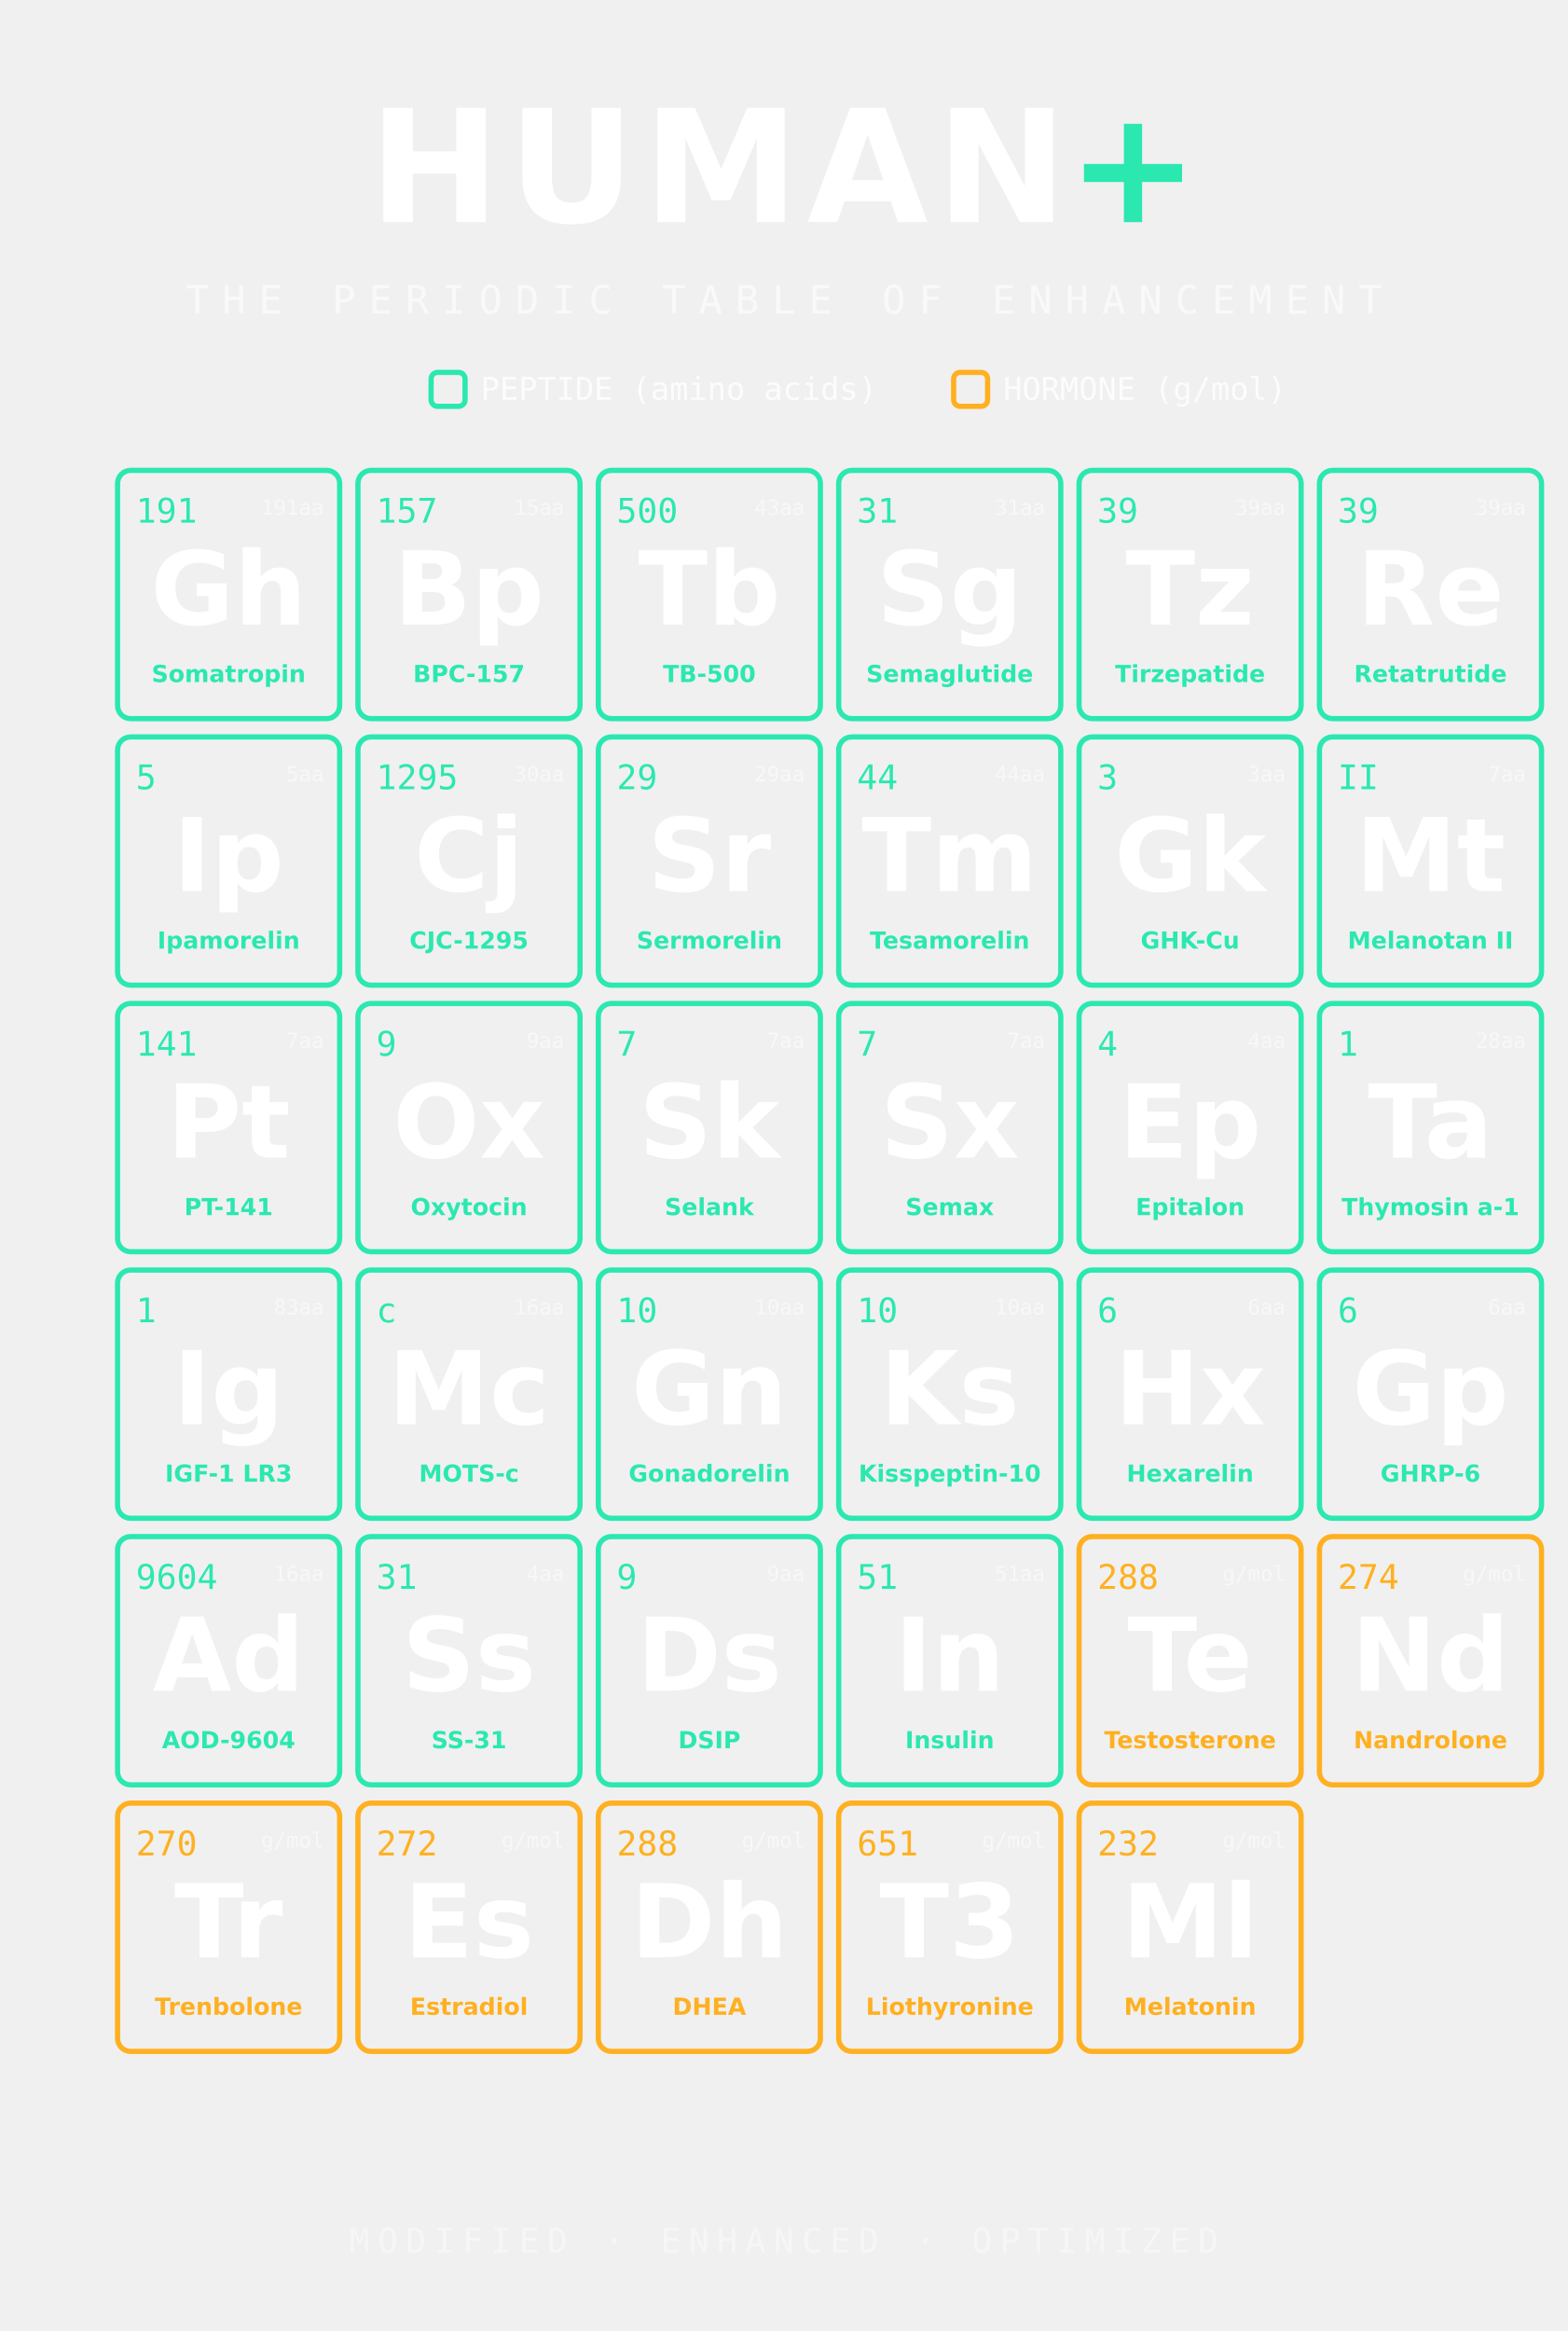
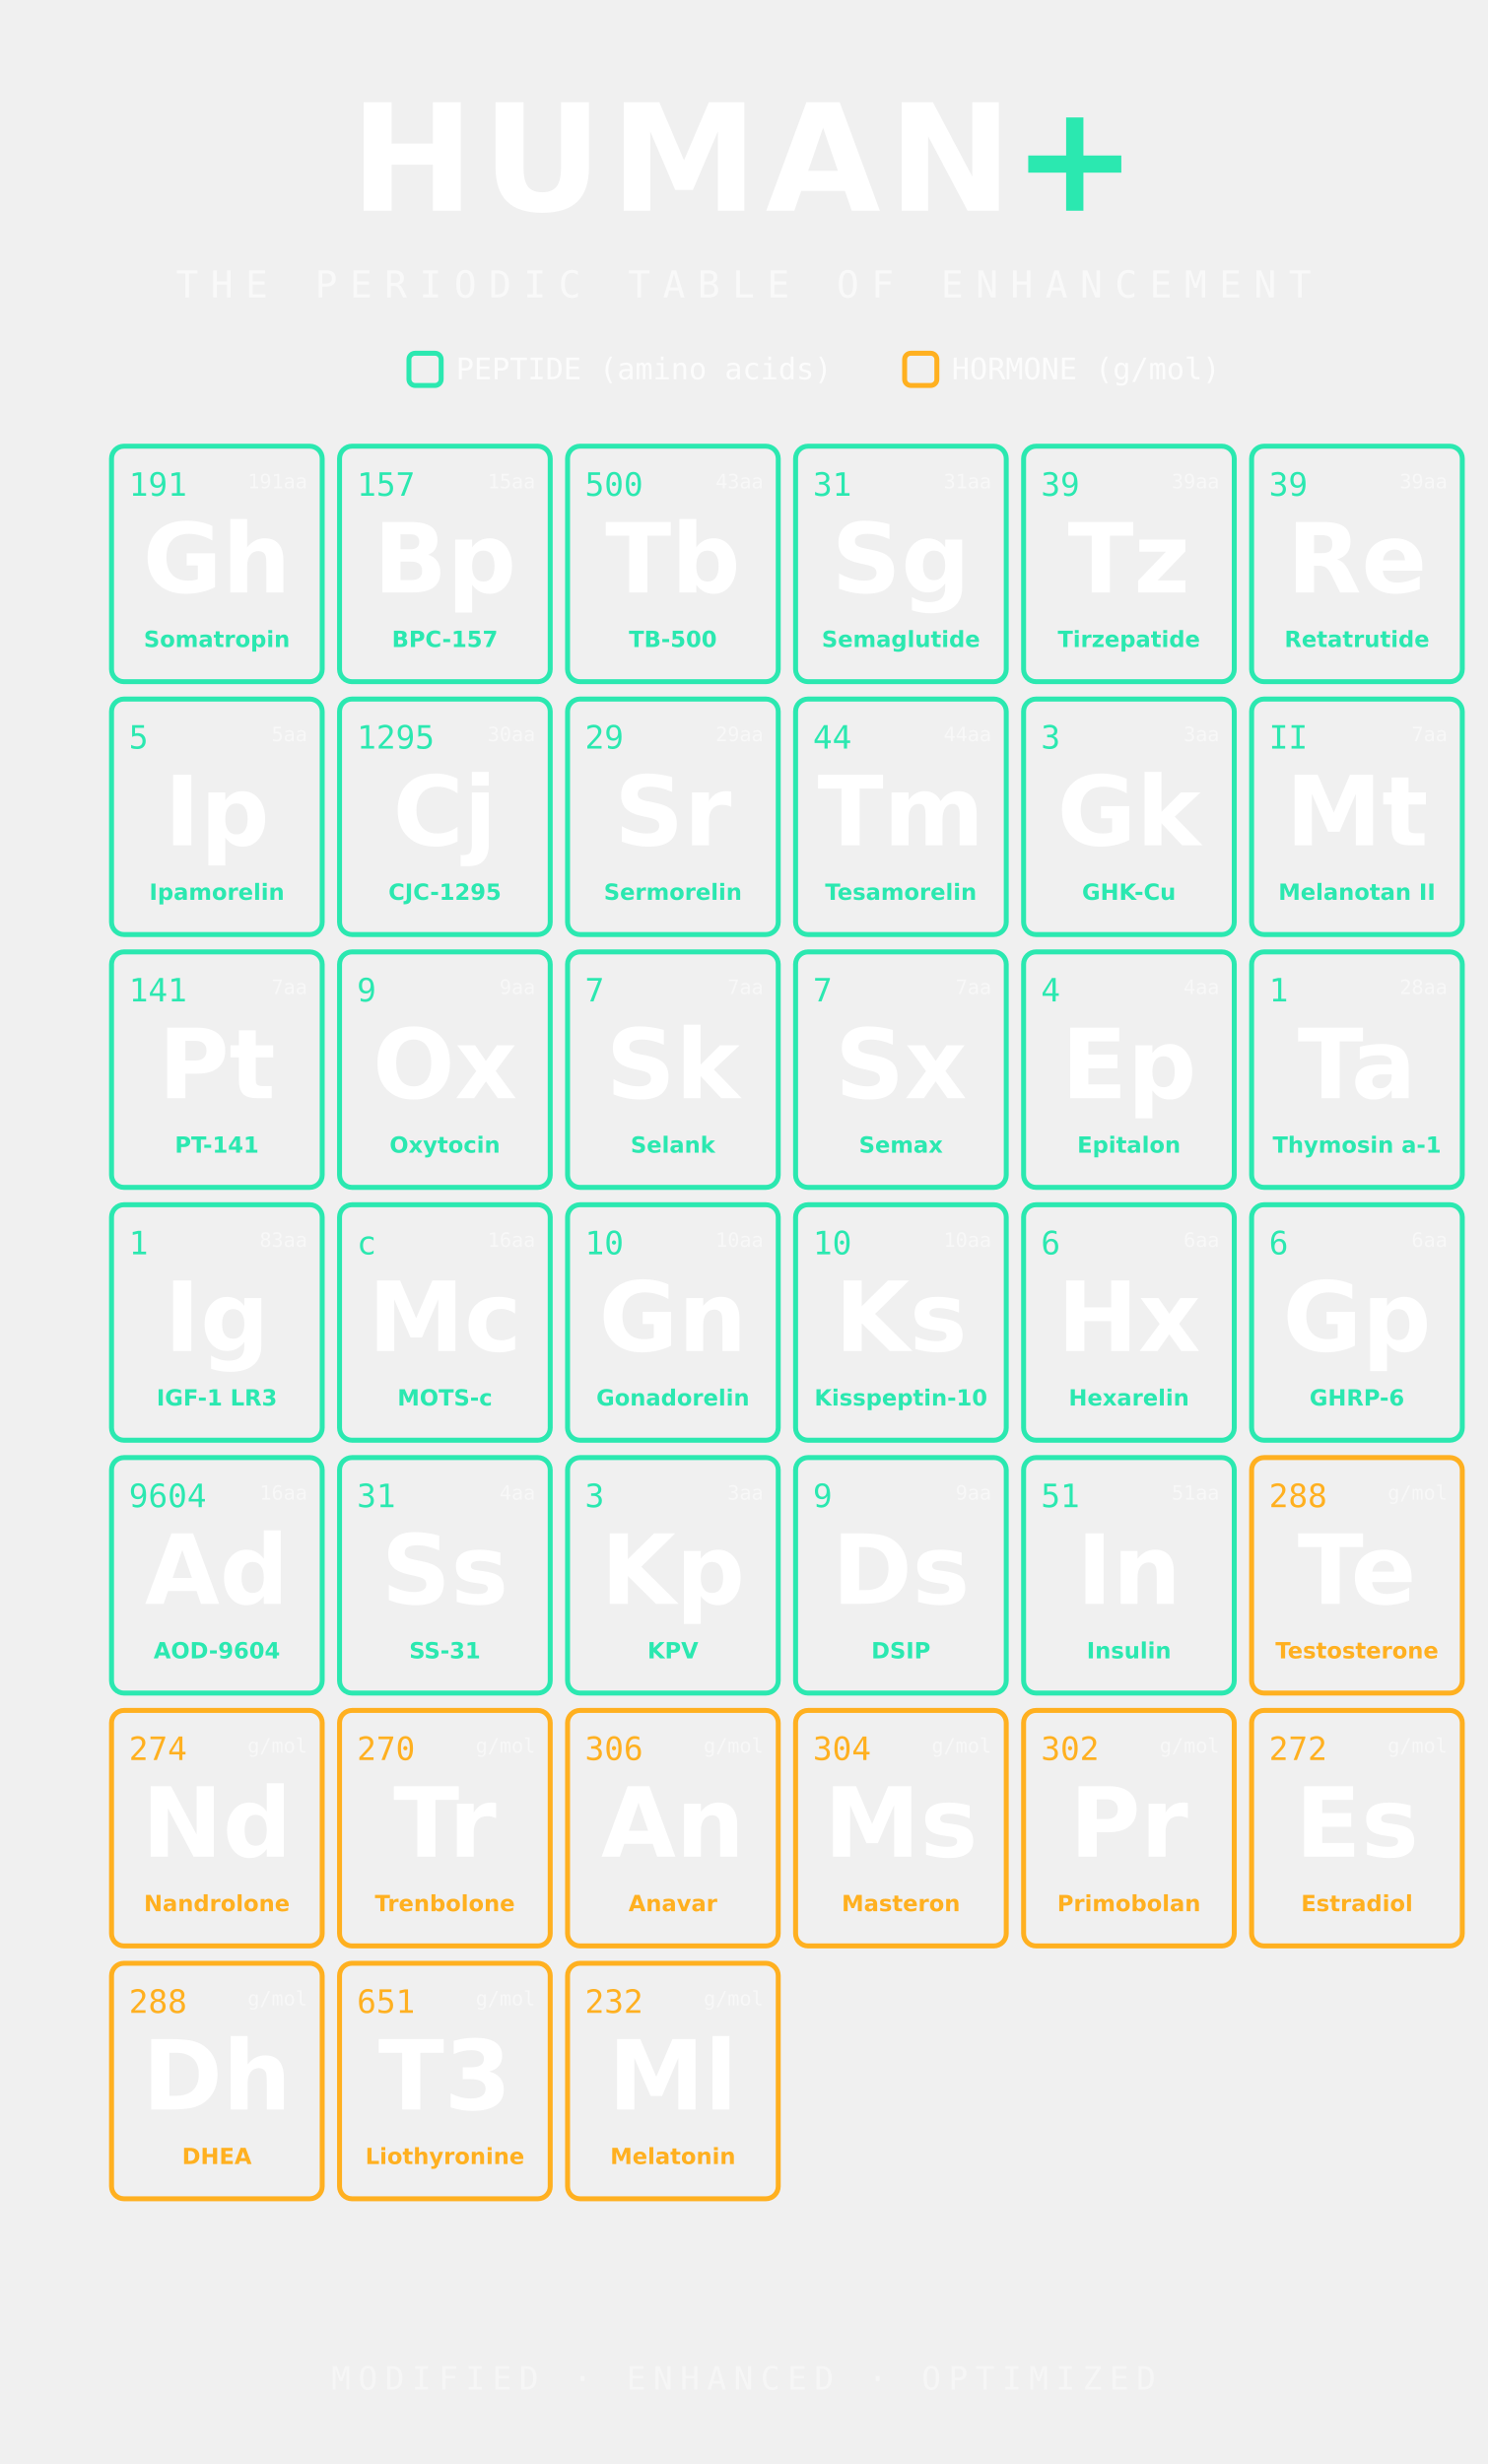
- <svg xmlns="http://www.w3.org/2000/svg" viewBox="0 0 1200 1784" width="1200" height="1784">
+ <svg xmlns="http://www.w3.org/2000/svg" viewBox="0 0 1200 1988" width="1200" height="1988">
  <text x="600" y="170" font-family="DejaVu Sans, Liberation Sans, Arial, sans-serif" font-size="120" font-weight="800" text-anchor="middle" letter-spacing="6" fill="#FFFFFF">HUMAN<tspan fill="#2BE8B0">+</tspan>
  </text>
  <text x="600" y="240" font-family="DejaVu Sans Mono, Liberation Mono, monospace" font-size="30" text-anchor="middle" letter-spacing="10" fill="#FFFFFF" fill-opacity="0.6">THE PERIODIC TABLE OF ENHANCEMENT</text>
  <rect x="330" y="285" width="26" height="26" rx="5" fill="none" stroke="#2BE8B0" stroke-width="4" />
  <text x="368" y="306" font-family="DejaVu Sans Mono, Liberation Mono, monospace" font-size="24" fill="#FFFFFF" fill-opacity="0.8">PEPTIDE (amino acids)</text>
  <rect x="730" y="285" width="26" height="26" rx="5" fill="none" stroke="#FFB020" stroke-width="4" />
  <text x="768" y="306" font-family="DejaVu Sans Mono, Liberation Mono, monospace" font-size="24" fill="#FFFFFF" fill-opacity="0.8">HORMONE (g/mol)</text>
  <g>
    <rect x="90" y="360" width="170" height="190" rx="10" fill="none" stroke="#2BE8B0" stroke-width="4" />
    <text x="104" y="400" font-family="DejaVu Sans Mono, Liberation Mono, monospace" font-size="26" fill="#2BE8B0">191</text>
    <text x="248" y="394" font-family="DejaVu Sans Mono, Liberation Mono, monospace" font-size="16" text-anchor="end" fill="#FFFFFF" fill-opacity="0.5">191aa</text>
    <text x="175.0" y="478" font-family="DejaVu Sans, Liberation Sans, Arial, sans-serif" font-size="78" font-weight="800" text-anchor="middle" fill="#FFFFFF">Gh</text>
    <text x="175.0" y="522" font-family="DejaVu Sans, Liberation Sans, Arial, sans-serif" font-size="18" font-weight="700" text-anchor="middle" fill="#2BE8B0">Somatropin</text>
  </g>
  <g>
    <rect x="274" y="360" width="170" height="190" rx="10" fill="none" stroke="#2BE8B0" stroke-width="4" />
    <text x="288" y="400" font-family="DejaVu Sans Mono, Liberation Mono, monospace" font-size="26" fill="#2BE8B0">157</text>
    <text x="432" y="394" font-family="DejaVu Sans Mono, Liberation Mono, monospace" font-size="16" text-anchor="end" fill="#FFFFFF" fill-opacity="0.5">15aa</text>
    <text x="359.0" y="478" font-family="DejaVu Sans, Liberation Sans, Arial, sans-serif" font-size="78" font-weight="800" text-anchor="middle" fill="#FFFFFF">Bp</text>
    <text x="359.0" y="522" font-family="DejaVu Sans, Liberation Sans, Arial, sans-serif" font-size="18" font-weight="700" text-anchor="middle" fill="#2BE8B0">BPC-157</text>
  </g>
  <g>
    <rect x="458" y="360" width="170" height="190" rx="10" fill="none" stroke="#2BE8B0" stroke-width="4" />
    <text x="472" y="400" font-family="DejaVu Sans Mono, Liberation Mono, monospace" font-size="26" fill="#2BE8B0">500</text>
    <text x="616" y="394" font-family="DejaVu Sans Mono, Liberation Mono, monospace" font-size="16" text-anchor="end" fill="#FFFFFF" fill-opacity="0.5">43aa</text>
    <text x="543.0" y="478" font-family="DejaVu Sans, Liberation Sans, Arial, sans-serif" font-size="78" font-weight="800" text-anchor="middle" fill="#FFFFFF">Tb</text>
    <text x="543.0" y="522" font-family="DejaVu Sans, Liberation Sans, Arial, sans-serif" font-size="18" font-weight="700" text-anchor="middle" fill="#2BE8B0">TB-500</text>
  </g>
  <g>
    <rect x="642" y="360" width="170" height="190" rx="10" fill="none" stroke="#2BE8B0" stroke-width="4" />
    <text x="656" y="400" font-family="DejaVu Sans Mono, Liberation Mono, monospace" font-size="26" fill="#2BE8B0">31</text>
    <text x="800" y="394" font-family="DejaVu Sans Mono, Liberation Mono, monospace" font-size="16" text-anchor="end" fill="#FFFFFF" fill-opacity="0.5">31aa</text>
    <text x="727.0" y="478" font-family="DejaVu Sans, Liberation Sans, Arial, sans-serif" font-size="78" font-weight="800" text-anchor="middle" fill="#FFFFFF">Sg</text>
    <text x="727.0" y="522" font-family="DejaVu Sans, Liberation Sans, Arial, sans-serif" font-size="18" font-weight="700" text-anchor="middle" fill="#2BE8B0">Semaglutide</text>
  </g>
  <g>
    <rect x="826" y="360" width="170" height="190" rx="10" fill="none" stroke="#2BE8B0" stroke-width="4" />
    <text x="840" y="400" font-family="DejaVu Sans Mono, Liberation Mono, monospace" font-size="26" fill="#2BE8B0">39</text>
    <text x="984" y="394" font-family="DejaVu Sans Mono, Liberation Mono, monospace" font-size="16" text-anchor="end" fill="#FFFFFF" fill-opacity="0.5">39aa</text>
    <text x="911.0" y="478" font-family="DejaVu Sans, Liberation Sans, Arial, sans-serif" font-size="78" font-weight="800" text-anchor="middle" fill="#FFFFFF">Tz</text>
    <text x="911.0" y="522" font-family="DejaVu Sans, Liberation Sans, Arial, sans-serif" font-size="18" font-weight="700" text-anchor="middle" fill="#2BE8B0">Tirzepatide</text>
  </g>
  <g>
    <rect x="1010" y="360" width="170" height="190" rx="10" fill="none" stroke="#2BE8B0" stroke-width="4" />
    <text x="1024" y="400" font-family="DejaVu Sans Mono, Liberation Mono, monospace" font-size="26" fill="#2BE8B0">39</text>
    <text x="1168" y="394" font-family="DejaVu Sans Mono, Liberation Mono, monospace" font-size="16" text-anchor="end" fill="#FFFFFF" fill-opacity="0.5">39aa</text>
    <text x="1095.0" y="478" font-family="DejaVu Sans, Liberation Sans, Arial, sans-serif" font-size="78" font-weight="800" text-anchor="middle" fill="#FFFFFF">Re</text>
    <text x="1095.0" y="522" font-family="DejaVu Sans, Liberation Sans, Arial, sans-serif" font-size="18" font-weight="700" text-anchor="middle" fill="#2BE8B0">Retatrutide</text>
  </g>
  <g>
    <rect x="90" y="564" width="170" height="190" rx="10" fill="none" stroke="#2BE8B0" stroke-width="4" />
    <text x="104" y="604" font-family="DejaVu Sans Mono, Liberation Mono, monospace" font-size="26" fill="#2BE8B0">5</text>
    <text x="248" y="598" font-family="DejaVu Sans Mono, Liberation Mono, monospace" font-size="16" text-anchor="end" fill="#FFFFFF" fill-opacity="0.5">5aa</text>
    <text x="175.0" y="682" font-family="DejaVu Sans, Liberation Sans, Arial, sans-serif" font-size="78" font-weight="800" text-anchor="middle" fill="#FFFFFF">Ip</text>
    <text x="175.0" y="726" font-family="DejaVu Sans, Liberation Sans, Arial, sans-serif" font-size="18" font-weight="700" text-anchor="middle" fill="#2BE8B0">Ipamorelin</text>
  </g>
  <g>
    <rect x="274" y="564" width="170" height="190" rx="10" fill="none" stroke="#2BE8B0" stroke-width="4" />
    <text x="288" y="604" font-family="DejaVu Sans Mono, Liberation Mono, monospace" font-size="26" fill="#2BE8B0">1295</text>
    <text x="432" y="598" font-family="DejaVu Sans Mono, Liberation Mono, monospace" font-size="16" text-anchor="end" fill="#FFFFFF" fill-opacity="0.5">30aa</text>
    <text x="359.0" y="682" font-family="DejaVu Sans, Liberation Sans, Arial, sans-serif" font-size="78" font-weight="800" text-anchor="middle" fill="#FFFFFF">Cj</text>
    <text x="359.0" y="726" font-family="DejaVu Sans, Liberation Sans, Arial, sans-serif" font-size="18" font-weight="700" text-anchor="middle" fill="#2BE8B0">CJC-1295</text>
  </g>
  <g>
    <rect x="458" y="564" width="170" height="190" rx="10" fill="none" stroke="#2BE8B0" stroke-width="4" />
    <text x="472" y="604" font-family="DejaVu Sans Mono, Liberation Mono, monospace" font-size="26" fill="#2BE8B0">29</text>
    <text x="616" y="598" font-family="DejaVu Sans Mono, Liberation Mono, monospace" font-size="16" text-anchor="end" fill="#FFFFFF" fill-opacity="0.5">29aa</text>
    <text x="543.0" y="682" font-family="DejaVu Sans, Liberation Sans, Arial, sans-serif" font-size="78" font-weight="800" text-anchor="middle" fill="#FFFFFF">Sr</text>
    <text x="543.0" y="726" font-family="DejaVu Sans, Liberation Sans, Arial, sans-serif" font-size="18" font-weight="700" text-anchor="middle" fill="#2BE8B0">Sermorelin</text>
  </g>
  <g>
    <rect x="642" y="564" width="170" height="190" rx="10" fill="none" stroke="#2BE8B0" stroke-width="4" />
    <text x="656" y="604" font-family="DejaVu Sans Mono, Liberation Mono, monospace" font-size="26" fill="#2BE8B0">44</text>
    <text x="800" y="598" font-family="DejaVu Sans Mono, Liberation Mono, monospace" font-size="16" text-anchor="end" fill="#FFFFFF" fill-opacity="0.5">44aa</text>
    <text x="727.0" y="682" font-family="DejaVu Sans, Liberation Sans, Arial, sans-serif" font-size="78" font-weight="800" text-anchor="middle" fill="#FFFFFF">Tm</text>
    <text x="727.0" y="726" font-family="DejaVu Sans, Liberation Sans, Arial, sans-serif" font-size="18" font-weight="700" text-anchor="middle" fill="#2BE8B0">Tesamorelin</text>
  </g>
  <g>
    <rect x="826" y="564" width="170" height="190" rx="10" fill="none" stroke="#2BE8B0" stroke-width="4" />
    <text x="840" y="604" font-family="DejaVu Sans Mono, Liberation Mono, monospace" font-size="26" fill="#2BE8B0">3</text>
    <text x="984" y="598" font-family="DejaVu Sans Mono, Liberation Mono, monospace" font-size="16" text-anchor="end" fill="#FFFFFF" fill-opacity="0.5">3aa</text>
    <text x="911.0" y="682" font-family="DejaVu Sans, Liberation Sans, Arial, sans-serif" font-size="78" font-weight="800" text-anchor="middle" fill="#FFFFFF">Gk</text>
    <text x="911.0" y="726" font-family="DejaVu Sans, Liberation Sans, Arial, sans-serif" font-size="18" font-weight="700" text-anchor="middle" fill="#2BE8B0">GHK-Cu</text>
  </g>
  <g>
    <rect x="1010" y="564" width="170" height="190" rx="10" fill="none" stroke="#2BE8B0" stroke-width="4" />
    <text x="1024" y="604" font-family="DejaVu Sans Mono, Liberation Mono, monospace" font-size="26" fill="#2BE8B0">II</text>
    <text x="1168" y="598" font-family="DejaVu Sans Mono, Liberation Mono, monospace" font-size="16" text-anchor="end" fill="#FFFFFF" fill-opacity="0.5">7aa</text>
    <text x="1095.0" y="682" font-family="DejaVu Sans, Liberation Sans, Arial, sans-serif" font-size="78" font-weight="800" text-anchor="middle" fill="#FFFFFF">Mt</text>
    <text x="1095.0" y="726" font-family="DejaVu Sans, Liberation Sans, Arial, sans-serif" font-size="18" font-weight="700" text-anchor="middle" fill="#2BE8B0">Melanotan II</text>
  </g>
  <g>
    <rect x="90" y="768" width="170" height="190" rx="10" fill="none" stroke="#2BE8B0" stroke-width="4" />
    <text x="104" y="808" font-family="DejaVu Sans Mono, Liberation Mono, monospace" font-size="26" fill="#2BE8B0">141</text>
    <text x="248" y="802" font-family="DejaVu Sans Mono, Liberation Mono, monospace" font-size="16" text-anchor="end" fill="#FFFFFF" fill-opacity="0.5">7aa</text>
    <text x="175.0" y="886" font-family="DejaVu Sans, Liberation Sans, Arial, sans-serif" font-size="78" font-weight="800" text-anchor="middle" fill="#FFFFFF">Pt</text>
    <text x="175.0" y="930" font-family="DejaVu Sans, Liberation Sans, Arial, sans-serif" font-size="18" font-weight="700" text-anchor="middle" fill="#2BE8B0">PT-141</text>
  </g>
  <g>
    <rect x="274" y="768" width="170" height="190" rx="10" fill="none" stroke="#2BE8B0" stroke-width="4" />
    <text x="288" y="808" font-family="DejaVu Sans Mono, Liberation Mono, monospace" font-size="26" fill="#2BE8B0">9</text>
    <text x="432" y="802" font-family="DejaVu Sans Mono, Liberation Mono, monospace" font-size="16" text-anchor="end" fill="#FFFFFF" fill-opacity="0.5">9aa</text>
    <text x="359.0" y="886" font-family="DejaVu Sans, Liberation Sans, Arial, sans-serif" font-size="78" font-weight="800" text-anchor="middle" fill="#FFFFFF">Ox</text>
    <text x="359.0" y="930" font-family="DejaVu Sans, Liberation Sans, Arial, sans-serif" font-size="18" font-weight="700" text-anchor="middle" fill="#2BE8B0">Oxytocin</text>
  </g>
  <g>
    <rect x="458" y="768" width="170" height="190" rx="10" fill="none" stroke="#2BE8B0" stroke-width="4" />
    <text x="472" y="808" font-family="DejaVu Sans Mono, Liberation Mono, monospace" font-size="26" fill="#2BE8B0">7</text>
    <text x="616" y="802" font-family="DejaVu Sans Mono, Liberation Mono, monospace" font-size="16" text-anchor="end" fill="#FFFFFF" fill-opacity="0.5">7aa</text>
    <text x="543.0" y="886" font-family="DejaVu Sans, Liberation Sans, Arial, sans-serif" font-size="78" font-weight="800" text-anchor="middle" fill="#FFFFFF">Sk</text>
    <text x="543.0" y="930" font-family="DejaVu Sans, Liberation Sans, Arial, sans-serif" font-size="18" font-weight="700" text-anchor="middle" fill="#2BE8B0">Selank</text>
  </g>
  <g>
    <rect x="642" y="768" width="170" height="190" rx="10" fill="none" stroke="#2BE8B0" stroke-width="4" />
    <text x="656" y="808" font-family="DejaVu Sans Mono, Liberation Mono, monospace" font-size="26" fill="#2BE8B0">7</text>
    <text x="800" y="802" font-family="DejaVu Sans Mono, Liberation Mono, monospace" font-size="16" text-anchor="end" fill="#FFFFFF" fill-opacity="0.5">7aa</text>
    <text x="727.0" y="886" font-family="DejaVu Sans, Liberation Sans, Arial, sans-serif" font-size="78" font-weight="800" text-anchor="middle" fill="#FFFFFF">Sx</text>
    <text x="727.0" y="930" font-family="DejaVu Sans, Liberation Sans, Arial, sans-serif" font-size="18" font-weight="700" text-anchor="middle" fill="#2BE8B0">Semax</text>
  </g>
  <g>
    <rect x="826" y="768" width="170" height="190" rx="10" fill="none" stroke="#2BE8B0" stroke-width="4" />
    <text x="840" y="808" font-family="DejaVu Sans Mono, Liberation Mono, monospace" font-size="26" fill="#2BE8B0">4</text>
    <text x="984" y="802" font-family="DejaVu Sans Mono, Liberation Mono, monospace" font-size="16" text-anchor="end" fill="#FFFFFF" fill-opacity="0.5">4aa</text>
    <text x="911.0" y="886" font-family="DejaVu Sans, Liberation Sans, Arial, sans-serif" font-size="78" font-weight="800" text-anchor="middle" fill="#FFFFFF">Ep</text>
    <text x="911.0" y="930" font-family="DejaVu Sans, Liberation Sans, Arial, sans-serif" font-size="18" font-weight="700" text-anchor="middle" fill="#2BE8B0">Epitalon</text>
  </g>
  <g>
    <rect x="1010" y="768" width="170" height="190" rx="10" fill="none" stroke="#2BE8B0" stroke-width="4" />
    <text x="1024" y="808" font-family="DejaVu Sans Mono, Liberation Mono, monospace" font-size="26" fill="#2BE8B0">1</text>
    <text x="1168" y="802" font-family="DejaVu Sans Mono, Liberation Mono, monospace" font-size="16" text-anchor="end" fill="#FFFFFF" fill-opacity="0.5">28aa</text>
    <text x="1095.0" y="886" font-family="DejaVu Sans, Liberation Sans, Arial, sans-serif" font-size="78" font-weight="800" text-anchor="middle" fill="#FFFFFF">Ta</text>
    <text x="1095.0" y="930" font-family="DejaVu Sans, Liberation Sans, Arial, sans-serif" font-size="18" font-weight="700" text-anchor="middle" fill="#2BE8B0">Thymosin a-1</text>
  </g>
  <g>
    <rect x="90" y="972" width="170" height="190" rx="10" fill="none" stroke="#2BE8B0" stroke-width="4" />
    <text x="104" y="1012" font-family="DejaVu Sans Mono, Liberation Mono, monospace" font-size="26" fill="#2BE8B0">1</text>
    <text x="248" y="1006" font-family="DejaVu Sans Mono, Liberation Mono, monospace" font-size="16" text-anchor="end" fill="#FFFFFF" fill-opacity="0.5">83aa</text>
    <text x="175.0" y="1090" font-family="DejaVu Sans, Liberation Sans, Arial, sans-serif" font-size="78" font-weight="800" text-anchor="middle" fill="#FFFFFF">Ig</text>
    <text x="175.0" y="1134" font-family="DejaVu Sans, Liberation Sans, Arial, sans-serif" font-size="18" font-weight="700" text-anchor="middle" fill="#2BE8B0">IGF-1 LR3</text>
  </g>
  <g>
    <rect x="274" y="972" width="170" height="190" rx="10" fill="none" stroke="#2BE8B0" stroke-width="4" />
    <text x="288" y="1012" font-family="DejaVu Sans Mono, Liberation Mono, monospace" font-size="26" fill="#2BE8B0">c</text>
    <text x="432" y="1006" font-family="DejaVu Sans Mono, Liberation Mono, monospace" font-size="16" text-anchor="end" fill="#FFFFFF" fill-opacity="0.5">16aa</text>
    <text x="359.0" y="1090" font-family="DejaVu Sans, Liberation Sans, Arial, sans-serif" font-size="78" font-weight="800" text-anchor="middle" fill="#FFFFFF">Mc</text>
    <text x="359.0" y="1134" font-family="DejaVu Sans, Liberation Sans, Arial, sans-serif" font-size="18" font-weight="700" text-anchor="middle" fill="#2BE8B0">MOTS-c</text>
  </g>
  <g>
    <rect x="458" y="972" width="170" height="190" rx="10" fill="none" stroke="#2BE8B0" stroke-width="4" />
    <text x="472" y="1012" font-family="DejaVu Sans Mono, Liberation Mono, monospace" font-size="26" fill="#2BE8B0">10</text>
    <text x="616" y="1006" font-family="DejaVu Sans Mono, Liberation Mono, monospace" font-size="16" text-anchor="end" fill="#FFFFFF" fill-opacity="0.5">10aa</text>
    <text x="543.0" y="1090" font-family="DejaVu Sans, Liberation Sans, Arial, sans-serif" font-size="78" font-weight="800" text-anchor="middle" fill="#FFFFFF">Gn</text>
    <text x="543.0" y="1134" font-family="DejaVu Sans, Liberation Sans, Arial, sans-serif" font-size="18" font-weight="700" text-anchor="middle" fill="#2BE8B0">Gonadorelin</text>
  </g>
  <g>
    <rect x="642" y="972" width="170" height="190" rx="10" fill="none" stroke="#2BE8B0" stroke-width="4" />
    <text x="656" y="1012" font-family="DejaVu Sans Mono, Liberation Mono, monospace" font-size="26" fill="#2BE8B0">10</text>
    <text x="800" y="1006" font-family="DejaVu Sans Mono, Liberation Mono, monospace" font-size="16" text-anchor="end" fill="#FFFFFF" fill-opacity="0.5">10aa</text>
    <text x="727.0" y="1090" font-family="DejaVu Sans, Liberation Sans, Arial, sans-serif" font-size="78" font-weight="800" text-anchor="middle" fill="#FFFFFF">Ks</text>
    <text x="727.0" y="1134" font-family="DejaVu Sans, Liberation Sans, Arial, sans-serif" font-size="18" font-weight="700" text-anchor="middle" fill="#2BE8B0">Kisspeptin-10</text>
  </g>
  <g>
    <rect x="826" y="972" width="170" height="190" rx="10" fill="none" stroke="#2BE8B0" stroke-width="4" />
    <text x="840" y="1012" font-family="DejaVu Sans Mono, Liberation Mono, monospace" font-size="26" fill="#2BE8B0">6</text>
    <text x="984" y="1006" font-family="DejaVu Sans Mono, Liberation Mono, monospace" font-size="16" text-anchor="end" fill="#FFFFFF" fill-opacity="0.5">6aa</text>
    <text x="911.0" y="1090" font-family="DejaVu Sans, Liberation Sans, Arial, sans-serif" font-size="78" font-weight="800" text-anchor="middle" fill="#FFFFFF">Hx</text>
    <text x="911.0" y="1134" font-family="DejaVu Sans, Liberation Sans, Arial, sans-serif" font-size="18" font-weight="700" text-anchor="middle" fill="#2BE8B0">Hexarelin</text>
  </g>
  <g>
    <rect x="1010" y="972" width="170" height="190" rx="10" fill="none" stroke="#2BE8B0" stroke-width="4" />
    <text x="1024" y="1012" font-family="DejaVu Sans Mono, Liberation Mono, monospace" font-size="26" fill="#2BE8B0">6</text>
    <text x="1168" y="1006" font-family="DejaVu Sans Mono, Liberation Mono, monospace" font-size="16" text-anchor="end" fill="#FFFFFF" fill-opacity="0.5">6aa</text>
    <text x="1095.0" y="1090" font-family="DejaVu Sans, Liberation Sans, Arial, sans-serif" font-size="78" font-weight="800" text-anchor="middle" fill="#FFFFFF">Gp</text>
    <text x="1095.0" y="1134" font-family="DejaVu Sans, Liberation Sans, Arial, sans-serif" font-size="18" font-weight="700" text-anchor="middle" fill="#2BE8B0">GHRP-6</text>
  </g>
  <g>
    <rect x="90" y="1176" width="170" height="190" rx="10" fill="none" stroke="#2BE8B0" stroke-width="4" />
    <text x="104" y="1216" font-family="DejaVu Sans Mono, Liberation Mono, monospace" font-size="26" fill="#2BE8B0">9604</text>
    <text x="248" y="1210" font-family="DejaVu Sans Mono, Liberation Mono, monospace" font-size="16" text-anchor="end" fill="#FFFFFF" fill-opacity="0.5">16aa</text>
    <text x="175.0" y="1294" font-family="DejaVu Sans, Liberation Sans, Arial, sans-serif" font-size="78" font-weight="800" text-anchor="middle" fill="#FFFFFF">Ad</text>
    <text x="175.0" y="1338" font-family="DejaVu Sans, Liberation Sans, Arial, sans-serif" font-size="18" font-weight="700" text-anchor="middle" fill="#2BE8B0">AOD-9604</text>
  </g>
  <g>
    <rect x="274" y="1176" width="170" height="190" rx="10" fill="none" stroke="#2BE8B0" stroke-width="4" />
    <text x="288" y="1216" font-family="DejaVu Sans Mono, Liberation Mono, monospace" font-size="26" fill="#2BE8B0">31</text>
    <text x="432" y="1210" font-family="DejaVu Sans Mono, Liberation Mono, monospace" font-size="16" text-anchor="end" fill="#FFFFFF" fill-opacity="0.5">4aa</text>
    <text x="359.0" y="1294" font-family="DejaVu Sans, Liberation Sans, Arial, sans-serif" font-size="78" font-weight="800" text-anchor="middle" fill="#FFFFFF">Ss</text>
    <text x="359.0" y="1338" font-family="DejaVu Sans, Liberation Sans, Arial, sans-serif" font-size="18" font-weight="700" text-anchor="middle" fill="#2BE8B0">SS-31</text>
  </g>
  <g>
    <rect x="458" y="1176" width="170" height="190" rx="10" fill="none" stroke="#2BE8B0" stroke-width="4" />
-     <text x="472" y="1216" font-family="DejaVu Sans Mono, Liberation Mono, monospace" font-size="26" fill="#2BE8B0">9</text>
-     <text x="616" y="1210" font-family="DejaVu Sans Mono, Liberation Mono, monospace" font-size="16" text-anchor="end" fill="#FFFFFF" fill-opacity="0.5">9aa</text>
-     <text x="543.0" y="1294" font-family="DejaVu Sans, Liberation Sans, Arial, sans-serif" font-size="78" font-weight="800" text-anchor="middle" fill="#FFFFFF">Ds</text>
-     <text x="543.0" y="1338" font-family="DejaVu Sans, Liberation Sans, Arial, sans-serif" font-size="18" font-weight="700" text-anchor="middle" fill="#2BE8B0">DSIP</text>
+     <text x="472" y="1216" font-family="DejaVu Sans Mono, Liberation Mono, monospace" font-size="26" fill="#2BE8B0">3</text>
+     <text x="616" y="1210" font-family="DejaVu Sans Mono, Liberation Mono, monospace" font-size="16" text-anchor="end" fill="#FFFFFF" fill-opacity="0.5">3aa</text>
+     <text x="543.0" y="1294" font-family="DejaVu Sans, Liberation Sans, Arial, sans-serif" font-size="78" font-weight="800" text-anchor="middle" fill="#FFFFFF">Kp</text>
+     <text x="543.0" y="1338" font-family="DejaVu Sans, Liberation Sans, Arial, sans-serif" font-size="18" font-weight="700" text-anchor="middle" fill="#2BE8B0">KPV</text>
  </g>
  <g>
    <rect x="642" y="1176" width="170" height="190" rx="10" fill="none" stroke="#2BE8B0" stroke-width="4" />
-     <text x="656" y="1216" font-family="DejaVu Sans Mono, Liberation Mono, monospace" font-size="26" fill="#2BE8B0">51</text>
-     <text x="800" y="1210" font-family="DejaVu Sans Mono, Liberation Mono, monospace" font-size="16" text-anchor="end" fill="#FFFFFF" fill-opacity="0.5">51aa</text>
-     <text x="727.0" y="1294" font-family="DejaVu Sans, Liberation Sans, Arial, sans-serif" font-size="78" font-weight="800" text-anchor="middle" fill="#FFFFFF">In</text>
-     <text x="727.0" y="1338" font-family="DejaVu Sans, Liberation Sans, Arial, sans-serif" font-size="18" font-weight="700" text-anchor="middle" fill="#2BE8B0">Insulin</text>
-   </g>
-   <g>
-     <rect x="826" y="1176" width="170" height="190" rx="10" fill="none" stroke="#FFB020" stroke-width="4" />
-     <text x="840" y="1216" font-family="DejaVu Sans Mono, Liberation Mono, monospace" font-size="26" fill="#FFB020">288</text>
-     <text x="984" y="1210" font-family="DejaVu Sans Mono, Liberation Mono, monospace" font-size="16" text-anchor="end" fill="#FFFFFF" fill-opacity="0.5">g/mol</text>
-     <text x="911.0" y="1294" font-family="DejaVu Sans, Liberation Sans, Arial, sans-serif" font-size="78" font-weight="800" text-anchor="middle" fill="#FFFFFF">Te</text>
-     <text x="911.0" y="1338" font-family="DejaVu Sans, Liberation Sans, Arial, sans-serif" font-size="18" font-weight="700" text-anchor="middle" fill="#FFB020">Testosterone</text>
+     <text x="656" y="1216" font-family="DejaVu Sans Mono, Liberation Mono, monospace" font-size="26" fill="#2BE8B0">9</text>
+     <text x="800" y="1210" font-family="DejaVu Sans Mono, Liberation Mono, monospace" font-size="16" text-anchor="end" fill="#FFFFFF" fill-opacity="0.5">9aa</text>
+     <text x="727.0" y="1294" font-family="DejaVu Sans, Liberation Sans, Arial, sans-serif" font-size="78" font-weight="800" text-anchor="middle" fill="#FFFFFF">Ds</text>
+     <text x="727.0" y="1338" font-family="DejaVu Sans, Liberation Sans, Arial, sans-serif" font-size="18" font-weight="700" text-anchor="middle" fill="#2BE8B0">DSIP</text>
+   </g>
+   <g>
+     <rect x="826" y="1176" width="170" height="190" rx="10" fill="none" stroke="#2BE8B0" stroke-width="4" />
+     <text x="840" y="1216" font-family="DejaVu Sans Mono, Liberation Mono, monospace" font-size="26" fill="#2BE8B0">51</text>
+     <text x="984" y="1210" font-family="DejaVu Sans Mono, Liberation Mono, monospace" font-size="16" text-anchor="end" fill="#FFFFFF" fill-opacity="0.5">51aa</text>
+     <text x="911.0" y="1294" font-family="DejaVu Sans, Liberation Sans, Arial, sans-serif" font-size="78" font-weight="800" text-anchor="middle" fill="#FFFFFF">In</text>
+     <text x="911.0" y="1338" font-family="DejaVu Sans, Liberation Sans, Arial, sans-serif" font-size="18" font-weight="700" text-anchor="middle" fill="#2BE8B0">Insulin</text>
  </g>
  <g>
    <rect x="1010" y="1176" width="170" height="190" rx="10" fill="none" stroke="#FFB020" stroke-width="4" />
-     <text x="1024" y="1216" font-family="DejaVu Sans Mono, Liberation Mono, monospace" font-size="26" fill="#FFB020">274</text>
+     <text x="1024" y="1216" font-family="DejaVu Sans Mono, Liberation Mono, monospace" font-size="26" fill="#FFB020">288</text>
    <text x="1168" y="1210" font-family="DejaVu Sans Mono, Liberation Mono, monospace" font-size="16" text-anchor="end" fill="#FFFFFF" fill-opacity="0.5">g/mol</text>
-     <text x="1095.0" y="1294" font-family="DejaVu Sans, Liberation Sans, Arial, sans-serif" font-size="78" font-weight="800" text-anchor="middle" fill="#FFFFFF">Nd</text>
-     <text x="1095.0" y="1338" font-family="DejaVu Sans, Liberation Sans, Arial, sans-serif" font-size="18" font-weight="700" text-anchor="middle" fill="#FFB020">Nandrolone</text>
+     <text x="1095.0" y="1294" font-family="DejaVu Sans, Liberation Sans, Arial, sans-serif" font-size="78" font-weight="800" text-anchor="middle" fill="#FFFFFF">Te</text>
+     <text x="1095.0" y="1338" font-family="DejaVu Sans, Liberation Sans, Arial, sans-serif" font-size="18" font-weight="700" text-anchor="middle" fill="#FFB020">Testosterone</text>
  </g>
  <g>
    <rect x="90" y="1380" width="170" height="190" rx="10" fill="none" stroke="#FFB020" stroke-width="4" />
-     <text x="104" y="1420" font-family="DejaVu Sans Mono, Liberation Mono, monospace" font-size="26" fill="#FFB020">270</text>
+     <text x="104" y="1420" font-family="DejaVu Sans Mono, Liberation Mono, monospace" font-size="26" fill="#FFB020">274</text>
    <text x="248" y="1414" font-family="DejaVu Sans Mono, Liberation Mono, monospace" font-size="16" text-anchor="end" fill="#FFFFFF" fill-opacity="0.5">g/mol</text>
-     <text x="175.0" y="1498" font-family="DejaVu Sans, Liberation Sans, Arial, sans-serif" font-size="78" font-weight="800" text-anchor="middle" fill="#FFFFFF">Tr</text>
-     <text x="175.0" y="1542" font-family="DejaVu Sans, Liberation Sans, Arial, sans-serif" font-size="18" font-weight="700" text-anchor="middle" fill="#FFB020">Trenbolone</text>
+     <text x="175.0" y="1498" font-family="DejaVu Sans, Liberation Sans, Arial, sans-serif" font-size="78" font-weight="800" text-anchor="middle" fill="#FFFFFF">Nd</text>
+     <text x="175.0" y="1542" font-family="DejaVu Sans, Liberation Sans, Arial, sans-serif" font-size="18" font-weight="700" text-anchor="middle" fill="#FFB020">Nandrolone</text>
  </g>
  <g>
    <rect x="274" y="1380" width="170" height="190" rx="10" fill="none" stroke="#FFB020" stroke-width="4" />
-     <text x="288" y="1420" font-family="DejaVu Sans Mono, Liberation Mono, monospace" font-size="26" fill="#FFB020">272</text>
+     <text x="288" y="1420" font-family="DejaVu Sans Mono, Liberation Mono, monospace" font-size="26" fill="#FFB020">270</text>
    <text x="432" y="1414" font-family="DejaVu Sans Mono, Liberation Mono, monospace" font-size="16" text-anchor="end" fill="#FFFFFF" fill-opacity="0.5">g/mol</text>
-     <text x="359.0" y="1498" font-family="DejaVu Sans, Liberation Sans, Arial, sans-serif" font-size="78" font-weight="800" text-anchor="middle" fill="#FFFFFF">Es</text>
-     <text x="359.0" y="1542" font-family="DejaVu Sans, Liberation Sans, Arial, sans-serif" font-size="18" font-weight="700" text-anchor="middle" fill="#FFB020">Estradiol</text>
+     <text x="359.0" y="1498" font-family="DejaVu Sans, Liberation Sans, Arial, sans-serif" font-size="78" font-weight="800" text-anchor="middle" fill="#FFFFFF">Tr</text>
+     <text x="359.0" y="1542" font-family="DejaVu Sans, Liberation Sans, Arial, sans-serif" font-size="18" font-weight="700" text-anchor="middle" fill="#FFB020">Trenbolone</text>
  </g>
  <g>
    <rect x="458" y="1380" width="170" height="190" rx="10" fill="none" stroke="#FFB020" stroke-width="4" />
-     <text x="472" y="1420" font-family="DejaVu Sans Mono, Liberation Mono, monospace" font-size="26" fill="#FFB020">288</text>
+     <text x="472" y="1420" font-family="DejaVu Sans Mono, Liberation Mono, monospace" font-size="26" fill="#FFB020">306</text>
    <text x="616" y="1414" font-family="DejaVu Sans Mono, Liberation Mono, monospace" font-size="16" text-anchor="end" fill="#FFFFFF" fill-opacity="0.5">g/mol</text>
-     <text x="543.0" y="1498" font-family="DejaVu Sans, Liberation Sans, Arial, sans-serif" font-size="78" font-weight="800" text-anchor="middle" fill="#FFFFFF">Dh</text>
-     <text x="543.0" y="1542" font-family="DejaVu Sans, Liberation Sans, Arial, sans-serif" font-size="18" font-weight="700" text-anchor="middle" fill="#FFB020">DHEA</text>
+     <text x="543.0" y="1498" font-family="DejaVu Sans, Liberation Sans, Arial, sans-serif" font-size="78" font-weight="800" text-anchor="middle" fill="#FFFFFF">An</text>
+     <text x="543.0" y="1542" font-family="DejaVu Sans, Liberation Sans, Arial, sans-serif" font-size="18" font-weight="700" text-anchor="middle" fill="#FFB020">Anavar</text>
  </g>
  <g>
    <rect x="642" y="1380" width="170" height="190" rx="10" fill="none" stroke="#FFB020" stroke-width="4" />
-     <text x="656" y="1420" font-family="DejaVu Sans Mono, Liberation Mono, monospace" font-size="26" fill="#FFB020">651</text>
+     <text x="656" y="1420" font-family="DejaVu Sans Mono, Liberation Mono, monospace" font-size="26" fill="#FFB020">304</text>
    <text x="800" y="1414" font-family="DejaVu Sans Mono, Liberation Mono, monospace" font-size="16" text-anchor="end" fill="#FFFFFF" fill-opacity="0.5">g/mol</text>
-     <text x="727.0" y="1498" font-family="DejaVu Sans, Liberation Sans, Arial, sans-serif" font-size="78" font-weight="800" text-anchor="middle" fill="#FFFFFF">T3</text>
-     <text x="727.0" y="1542" font-family="DejaVu Sans, Liberation Sans, Arial, sans-serif" font-size="18" font-weight="700" text-anchor="middle" fill="#FFB020">Liothyronine</text>
+     <text x="727.0" y="1498" font-family="DejaVu Sans, Liberation Sans, Arial, sans-serif" font-size="78" font-weight="800" text-anchor="middle" fill="#FFFFFF">Ms</text>
+     <text x="727.0" y="1542" font-family="DejaVu Sans, Liberation Sans, Arial, sans-serif" font-size="18" font-weight="700" text-anchor="middle" fill="#FFB020">Masteron</text>
  </g>
  <g>
    <rect x="826" y="1380" width="170" height="190" rx="10" fill="none" stroke="#FFB020" stroke-width="4" />
-     <text x="840" y="1420" font-family="DejaVu Sans Mono, Liberation Mono, monospace" font-size="26" fill="#FFB020">232</text>
+     <text x="840" y="1420" font-family="DejaVu Sans Mono, Liberation Mono, monospace" font-size="26" fill="#FFB020">302</text>
    <text x="984" y="1414" font-family="DejaVu Sans Mono, Liberation Mono, monospace" font-size="16" text-anchor="end" fill="#FFFFFF" fill-opacity="0.5">g/mol</text>
-     <text x="911.0" y="1498" font-family="DejaVu Sans, Liberation Sans, Arial, sans-serif" font-size="78" font-weight="800" text-anchor="middle" fill="#FFFFFF">Ml</text>
-     <text x="911.0" y="1542" font-family="DejaVu Sans, Liberation Sans, Arial, sans-serif" font-size="18" font-weight="700" text-anchor="middle" fill="#FFB020">Melatonin</text>
-   </g>
-   <text x="600" y="1724" font-family="DejaVu Sans Mono, Liberation Mono, monospace" font-size="26" letter-spacing="6" text-anchor="middle" fill="#FFFFFF" fill-opacity="0.4">MODIFIED · ENHANCED · OPTIMIZED</text>
+     <text x="911.0" y="1498" font-family="DejaVu Sans, Liberation Sans, Arial, sans-serif" font-size="78" font-weight="800" text-anchor="middle" fill="#FFFFFF">Pr</text>
+     <text x="911.0" y="1542" font-family="DejaVu Sans, Liberation Sans, Arial, sans-serif" font-size="18" font-weight="700" text-anchor="middle" fill="#FFB020">Primobolan</text>
+   </g>
+   <g>
+     <rect x="1010" y="1380" width="170" height="190" rx="10" fill="none" stroke="#FFB020" stroke-width="4" />
+     <text x="1024" y="1420" font-family="DejaVu Sans Mono, Liberation Mono, monospace" font-size="26" fill="#FFB020">272</text>
+     <text x="1168" y="1414" font-family="DejaVu Sans Mono, Liberation Mono, monospace" font-size="16" text-anchor="end" fill="#FFFFFF" fill-opacity="0.5">g/mol</text>
+     <text x="1095.0" y="1498" font-family="DejaVu Sans, Liberation Sans, Arial, sans-serif" font-size="78" font-weight="800" text-anchor="middle" fill="#FFFFFF">Es</text>
+     <text x="1095.0" y="1542" font-family="DejaVu Sans, Liberation Sans, Arial, sans-serif" font-size="18" font-weight="700" text-anchor="middle" fill="#FFB020">Estradiol</text>
+   </g>
+   <g>
+     <rect x="90" y="1584" width="170" height="190" rx="10" fill="none" stroke="#FFB020" stroke-width="4" />
+     <text x="104" y="1624" font-family="DejaVu Sans Mono, Liberation Mono, monospace" font-size="26" fill="#FFB020">288</text>
+     <text x="248" y="1618" font-family="DejaVu Sans Mono, Liberation Mono, monospace" font-size="16" text-anchor="end" fill="#FFFFFF" fill-opacity="0.5">g/mol</text>
+     <text x="175.0" y="1702" font-family="DejaVu Sans, Liberation Sans, Arial, sans-serif" font-size="78" font-weight="800" text-anchor="middle" fill="#FFFFFF">Dh</text>
+     <text x="175.0" y="1746" font-family="DejaVu Sans, Liberation Sans, Arial, sans-serif" font-size="18" font-weight="700" text-anchor="middle" fill="#FFB020">DHEA</text>
+   </g>
+   <g>
+     <rect x="274" y="1584" width="170" height="190" rx="10" fill="none" stroke="#FFB020" stroke-width="4" />
+     <text x="288" y="1624" font-family="DejaVu Sans Mono, Liberation Mono, monospace" font-size="26" fill="#FFB020">651</text>
+     <text x="432" y="1618" font-family="DejaVu Sans Mono, Liberation Mono, monospace" font-size="16" text-anchor="end" fill="#FFFFFF" fill-opacity="0.5">g/mol</text>
+     <text x="359.0" y="1702" font-family="DejaVu Sans, Liberation Sans, Arial, sans-serif" font-size="78" font-weight="800" text-anchor="middle" fill="#FFFFFF">T3</text>
+     <text x="359.0" y="1746" font-family="DejaVu Sans, Liberation Sans, Arial, sans-serif" font-size="18" font-weight="700" text-anchor="middle" fill="#FFB020">Liothyronine</text>
+   </g>
+   <g>
+     <rect x="458" y="1584" width="170" height="190" rx="10" fill="none" stroke="#FFB020" stroke-width="4" />
+     <text x="472" y="1624" font-family="DejaVu Sans Mono, Liberation Mono, monospace" font-size="26" fill="#FFB020">232</text>
+     <text x="616" y="1618" font-family="DejaVu Sans Mono, Liberation Mono, monospace" font-size="16" text-anchor="end" fill="#FFFFFF" fill-opacity="0.5">g/mol</text>
+     <text x="543.0" y="1702" font-family="DejaVu Sans, Liberation Sans, Arial, sans-serif" font-size="78" font-weight="800" text-anchor="middle" fill="#FFFFFF">Ml</text>
+     <text x="543.0" y="1746" font-family="DejaVu Sans, Liberation Sans, Arial, sans-serif" font-size="18" font-weight="700" text-anchor="middle" fill="#FFB020">Melatonin</text>
+   </g>
+   <text x="600" y="1928" font-family="DejaVu Sans Mono, Liberation Mono, monospace" font-size="26" letter-spacing="6" text-anchor="middle" fill="#FFFFFF" fill-opacity="0.4">MODIFIED · ENHANCED · OPTIMIZED</text>
</svg>
